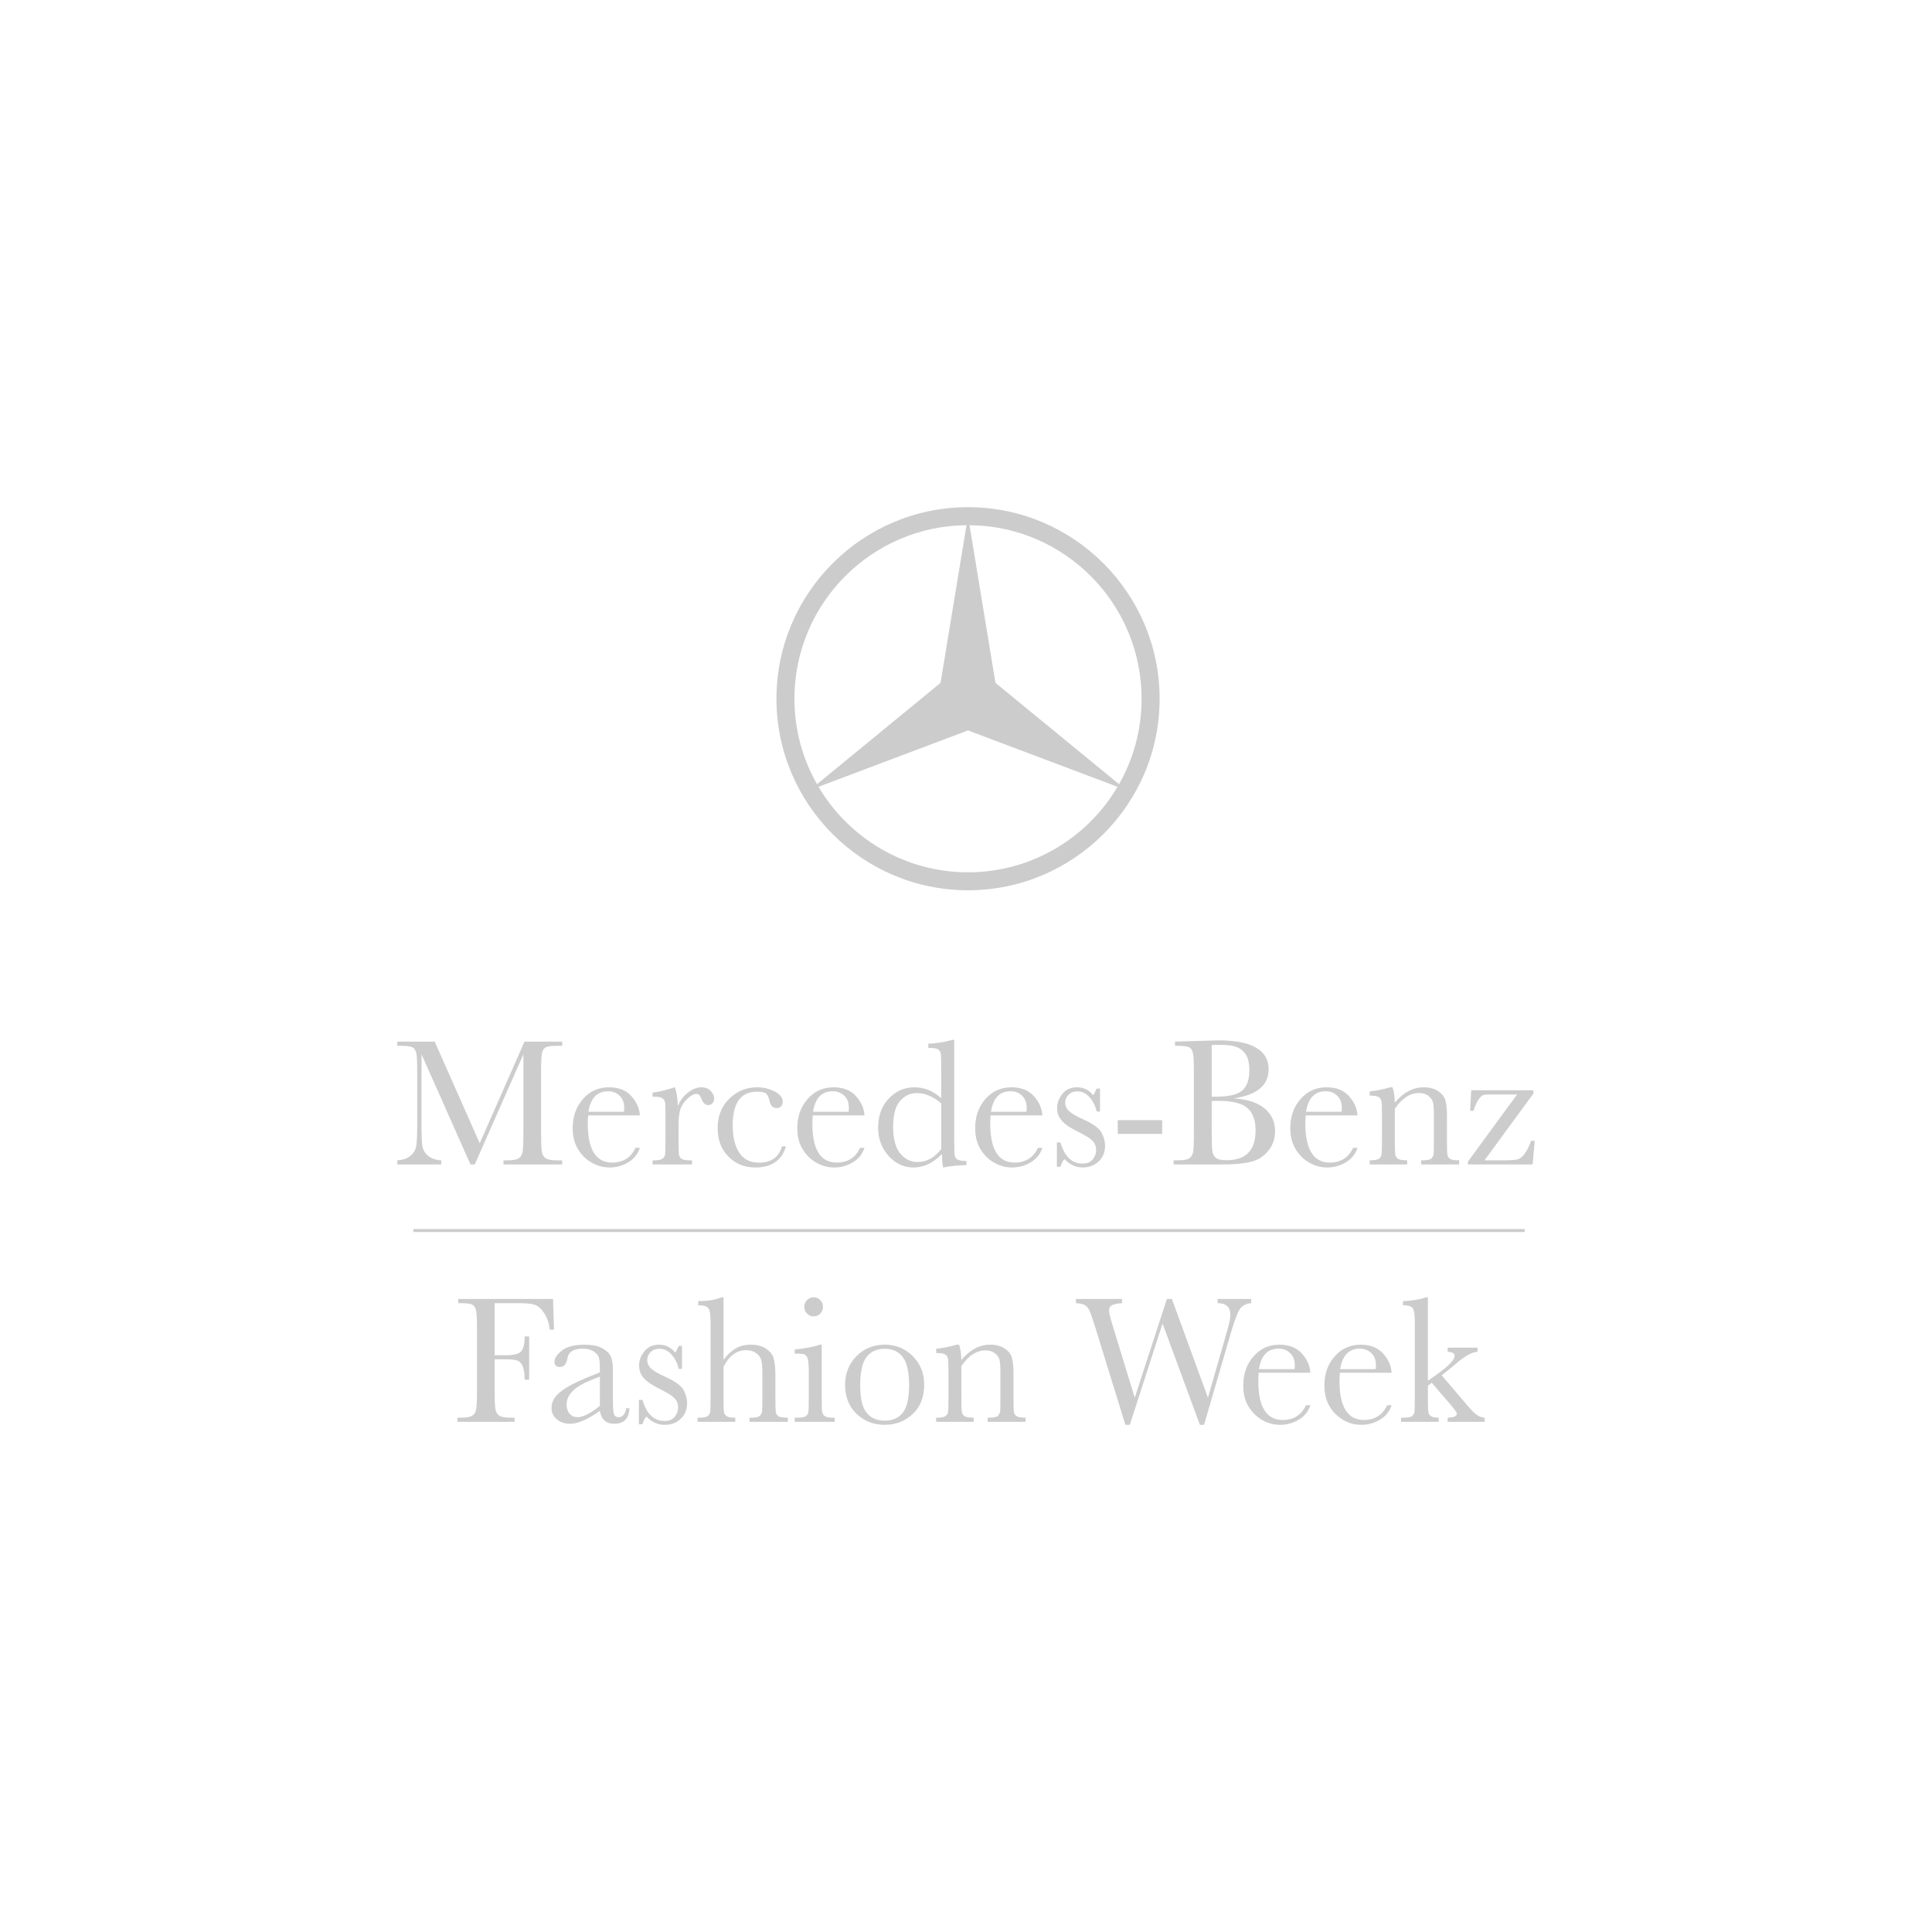
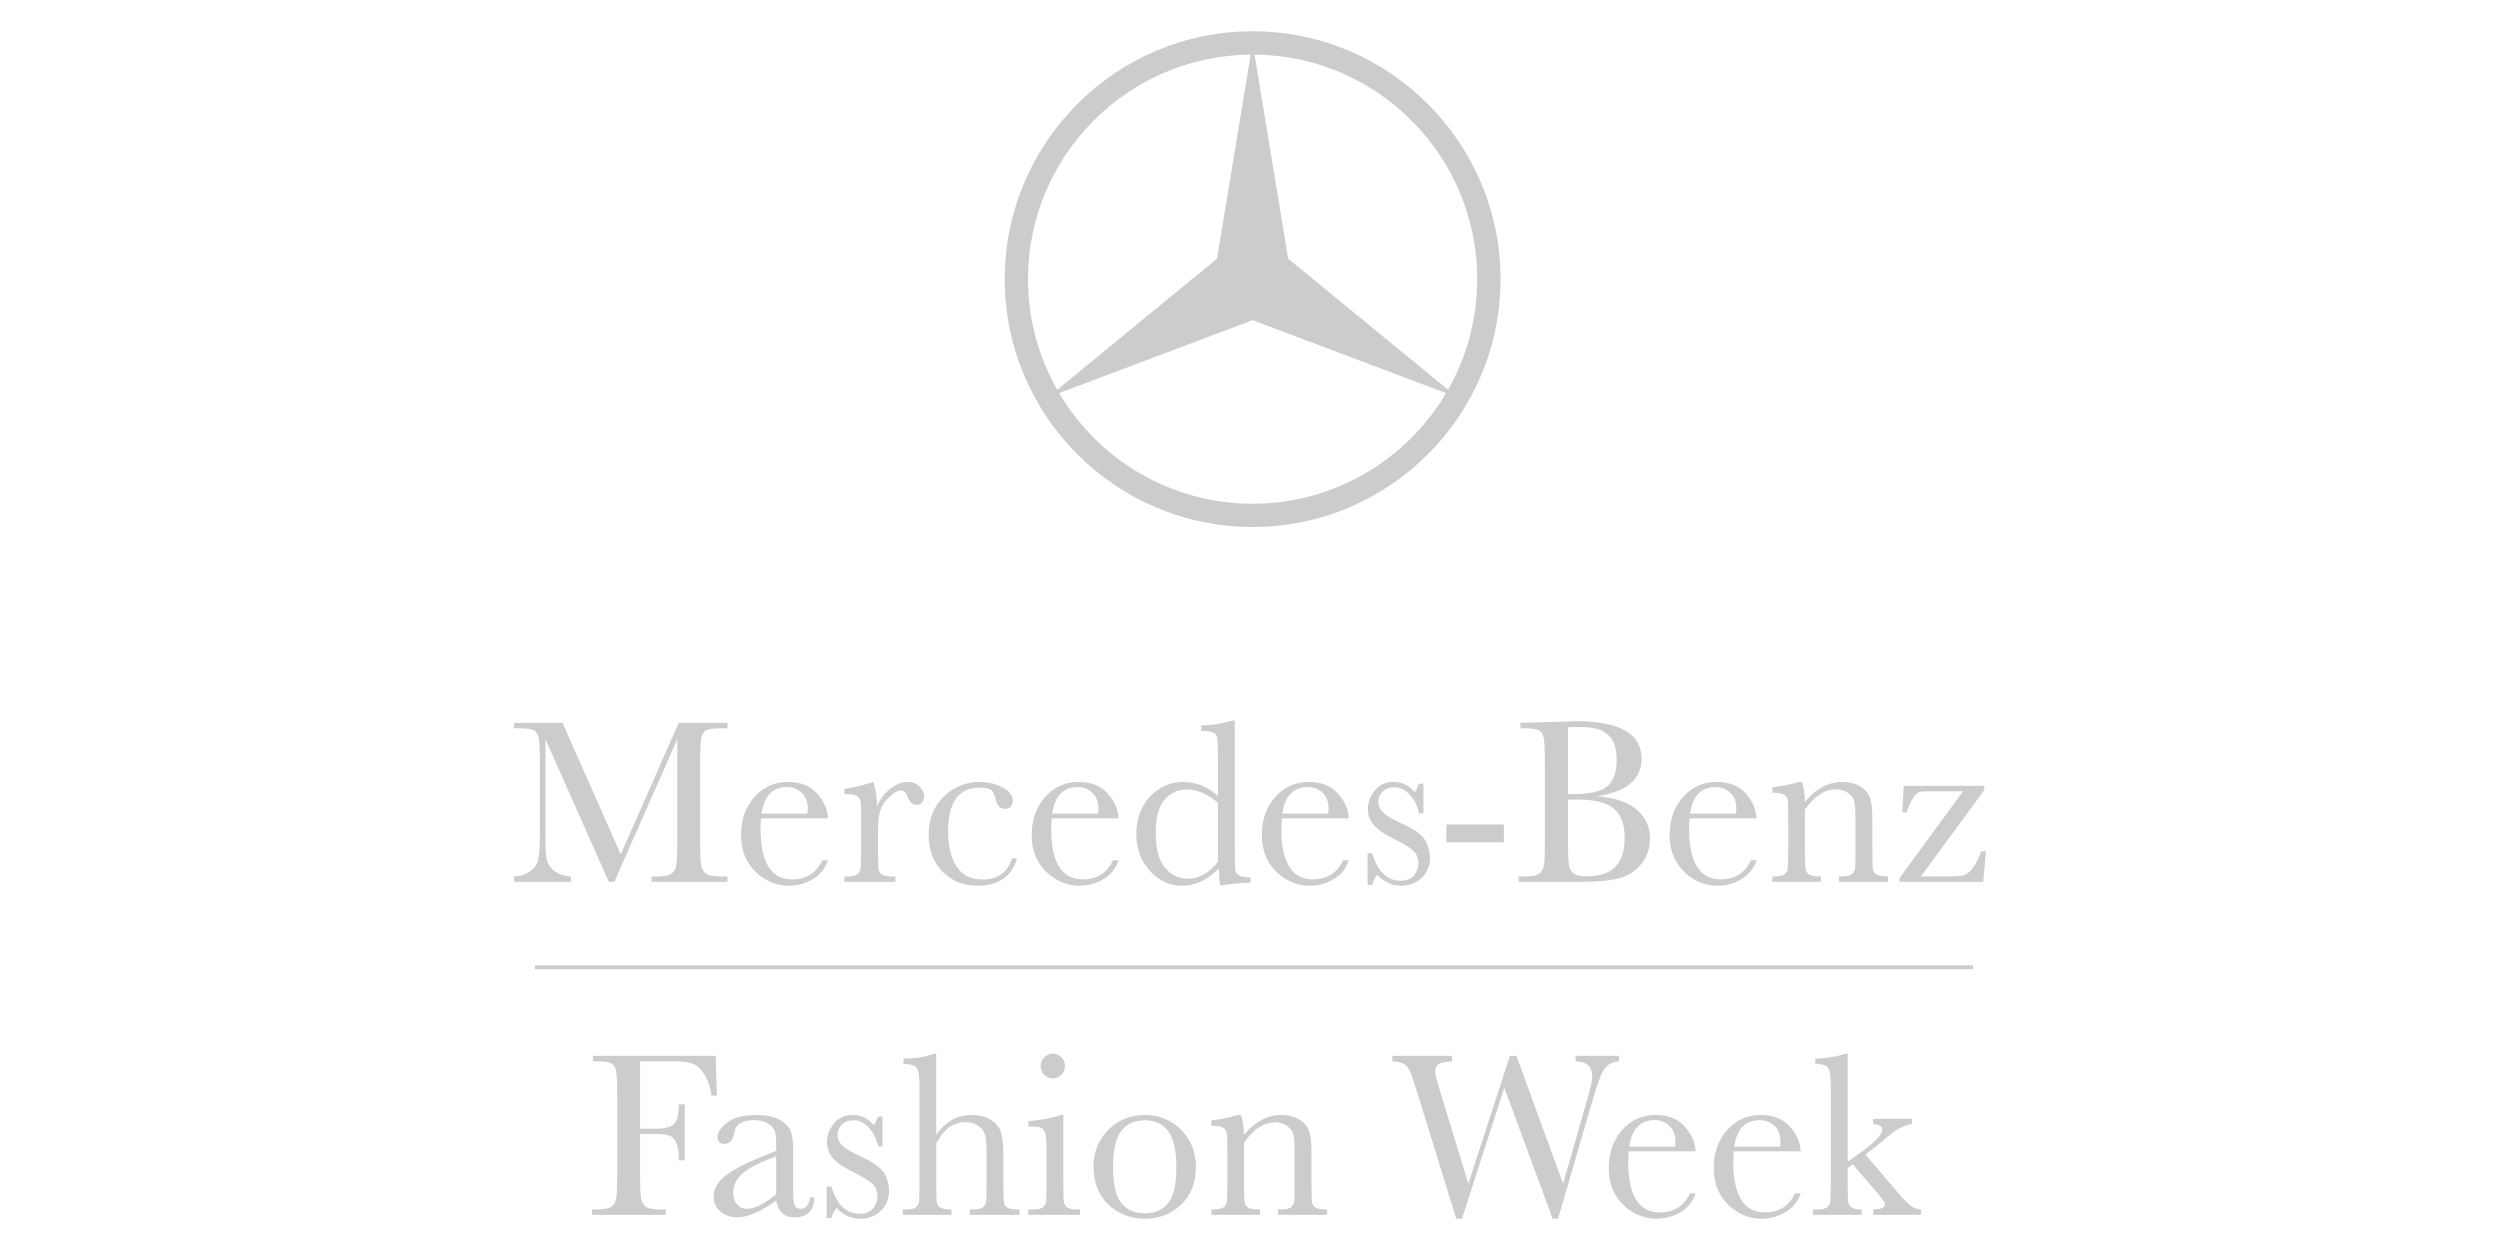
- <svg xmlns="http://www.w3.org/2000/svg" version="1.1" id="Layer_1" x="0px" y="0px" width="200px" height="200px" viewBox="0 0 200 200" enable-background="new 0 0 200 200" xml:space="preserve">
+ <svg xmlns="http://www.w3.org/2000/svg" version="1.1" id="Layer_1" x="0px" y="0px" width="200px" height="100px" viewBox="0 50 200 100" enable-background="new 0 50 200 100" xml:space="preserve">
  <g>
    <path fill="#CDCCCC" d="M100.207,52.502c-10.933,0-19.829,8.897-19.829,19.834c0,10.928,8.896,19.824,19.829,19.824   c10.938,0,19.836-8.896,19.836-19.824C120.043,61.399,111.145,52.502,100.207,52.502z M118.178,72.336   c0,3.213-0.85,6.23-2.334,8.843l-12.793-10.488l-2.687-16.323C110.203,54.445,118.178,62.473,118.178,72.336z M100.052,54.368   l-2.686,16.323L84.577,81.179c-1.484-2.612-2.338-5.63-2.338-8.843C82.239,62.473,90.218,54.445,100.052,54.368z M100.207,90.3   c-6.581,0-12.349-3.56-15.477-8.852l15.477-5.835l15.48,5.835C112.562,86.741,106.791,90.3,100.207,90.3z" />
    <g>
-       <path fill="#CDCCCC" d="M49.661,118.352l4.632-10.521h3.903v0.43h-0.465c-0.625,0-1.035,0.053-1.231,0.156    c-0.195,0.102-0.321,0.293-0.39,0.576c-0.062,0.277-0.098,0.951-0.098,2.006v6.236c0,1,0.026,1.654,0.075,1.967    c0.053,0.307,0.179,0.543,0.381,0.689c0.199,0.15,0.589,0.225,1.165,0.225h0.563v0.43h-6.074v-0.43h0.449    c0.538,0,0.912-0.068,1.117-0.205c0.215-0.137,0.348-0.352,0.407-0.645c0.058-0.289,0.088-0.967,0.088-2.031v-8.098l-5.036,11.408    h-0.443l-5.068-11.408v7.453c0,1.02,0.029,1.713,0.091,2.084c0.065,0.367,0.25,0.689,0.583,0.971    c0.326,0.275,0.781,0.438,1.367,0.471v0.43h-4.551v-0.43c0.547-0.031,0.99-0.176,1.328-0.439c0.342-0.273,0.547-0.596,0.625-0.986    c0.072-0.387,0.111-1.105,0.111-2.158v-5.533c0-1.016-0.03-1.664-0.092-1.963c-0.059-0.293-0.182-0.492-0.372-0.609    c-0.191-0.107-0.611-0.166-1.255-0.166h-0.346v-0.43h3.877L49.661,118.352z" />
+       <path fill="#CDCCCC" d="M49.661,118.352l4.632-10.521h3.903v0.43h-0.465c-0.625,0-1.035,0.053-1.231,0.156    c-0.195,0.102-0.321,0.293-0.39,0.576c-0.062,0.277-0.098,0.951-0.098,2.006v6.236c0,1,0.026,1.654,0.075,1.967    c0.053,0.307,0.179,0.543,0.381,0.689c0.199,0.15,0.589,0.225,1.165,0.225h0.563v0.43h-6.074v-0.43h0.449    c0.538,0,0.912-0.068,1.117-0.205c0.215-0.137,0.348-0.352,0.407-0.645c0.058-0.289,0.088-0.967,0.088-2.031v-8.098l-5.036,11.408    h-0.443l-5.068-11.408v7.453c0,1.02,0.029,1.713,0.091,2.084c0.065,0.367,0.25,0.689,0.583,0.971    c0.326,0.275,0.781,0.438,1.367,0.471v0.43h-4.551v-0.43c0.547-0.031,0.99-0.176,1.328-0.439c0.342-0.273,0.547-0.596,0.625-0.986    c0.072-0.387,0.111-1.105,0.111-2.158V111c0-1.016-0.03-1.664-0.092-1.963c-0.059-0.293-0.182-0.492-0.372-0.609    c-0.191-0.107-0.611-0.166-1.255-0.166h-0.346v-0.43h3.877L49.661,118.352z" />
      <path fill="#CDCCCC" d="M66.234,115.467h-5.352c-0.03,0.365-0.039,0.639-0.039,0.82c0,1.352,0.215,2.367,0.634,3.047    c0.424,0.678,1.049,1.016,1.889,1.016c1.139,0,1.943-0.508,2.422-1.529h0.446c-0.202,0.641-0.596,1.139-1.188,1.496    c-0.59,0.365-1.244,0.541-1.944,0.541c-0.648,0-1.263-0.168-1.839-0.494c-0.583-0.326-1.056-0.795-1.426-1.391    c-0.371-0.602-0.553-1.328-0.553-2.188c0-1.211,0.357-2.217,1.071-3.023c0.712-0.807,1.601-1.205,2.676-1.205    c1.005,0,1.786,0.303,2.333,0.918C65.911,114.09,66.204,114.754,66.234,115.467z M64.597,115.09    c0.016-0.141,0.025-0.277,0.025-0.385c0-0.553-0.162-0.977-0.485-1.279c-0.322-0.309-0.712-0.459-1.185-0.459    c-1.14,0-1.816,0.707-2.039,2.123H64.597z" />
      <path fill="#CDCCCC" d="M70.168,114.516c0.216-0.559,0.558-1.023,1.036-1.398c0.479-0.371,0.941-0.561,1.4-0.561    c0.416,0,0.739,0.131,0.973,0.385c0.244,0.26,0.355,0.518,0.355,0.787c0,0.186-0.053,0.338-0.176,0.469    c-0.121,0.137-0.274,0.195-0.449,0.195c-0.312,0-0.547-0.229-0.714-0.693c-0.11-0.312-0.283-0.465-0.507-0.465    c-0.267,0-0.589,0.176-0.966,0.543c-0.371,0.371-0.609,0.752-0.717,1.143c-0.107,0.396-0.162,0.938-0.162,1.621v1.373    c0,0.814,0.016,1.332,0.036,1.547c0.019,0.215,0.11,0.371,0.263,0.488c0.156,0.107,0.44,0.166,0.834,0.166h0.263v0.43h-4.083    v-0.43h0.195c0.382,0,0.645-0.049,0.808-0.156c0.16-0.104,0.254-0.244,0.286-0.436c0.03-0.186,0.046-0.727,0.046-1.609v-2.17    c0-0.824-0.01-1.342-0.03-1.553c-0.025-0.209-0.113-0.371-0.27-0.488c-0.159-0.111-0.433-0.17-0.84-0.17h-0.195v-0.426    c0.593-0.062,1.358-0.254,2.312-0.551C70.046,113.049,70.143,113.703,70.168,114.516z" />
      <path fill="#CDCCCC" d="M80.954,118.674h0.406c-0.426,1.449-1.481,2.184-3.183,2.184c-1.094,0-2.018-0.371-2.76-1.113    c-0.746-0.752-1.127-1.734-1.127-2.959c0-1.26,0.41-2.277,1.211-3.057c0.811-0.781,1.761-1.172,2.862-1.172    c0.664,0,1.273,0.143,1.836,0.434c0.547,0.293,0.83,0.645,0.83,1.064c0,0.156-0.048,0.309-0.156,0.445    c-0.104,0.137-0.254,0.205-0.449,0.205c-0.407,0-0.661-0.24-0.759-0.723c-0.071-0.361-0.188-0.615-0.344-0.762    c-0.167-0.143-0.476-0.211-0.948-0.211c-0.84,0-1.465,0.289-1.891,0.863c-0.42,0.588-0.634,1.467-0.634,2.633    c0,1.207,0.23,2.148,0.689,2.832c0.443,0.68,1.132,1.021,2.054,1.021C79.827,120.359,80.618,119.797,80.954,118.674z" />
      <path fill="#CDCCCC" d="M89.485,115.467h-5.351c-0.029,0.365-0.039,0.639-0.039,0.82c0,1.352,0.209,2.367,0.628,3.047    c0.426,0.678,1.055,1.016,1.895,1.016c1.139,0,1.943-0.508,2.418-1.529h0.449c-0.201,0.641-0.595,1.139-1.191,1.496    c-0.592,0.365-1.24,0.541-1.943,0.541c-0.645,0-1.26-0.168-1.836-0.494c-0.583-0.326-1.055-0.795-1.422-1.391    c-0.375-0.602-0.557-1.328-0.557-2.188c0-1.211,0.358-2.217,1.071-3.023c0.713-0.807,1.601-1.205,2.669-1.205    c1.006,0,1.794,0.303,2.34,0.918C89.164,114.09,89.456,114.754,89.485,115.467z M87.848,115.09    c0.016-0.141,0.026-0.277,0.026-0.385c0-0.553-0.156-0.977-0.479-1.279c-0.321-0.309-0.722-0.459-1.191-0.459    c-1.139,0-1.816,0.707-2.037,2.123H87.848z" />
      <path fill="#CDCCCC" d="M97.435,113.68v-2.998c0-0.822-0.016-1.334-0.04-1.549c-0.016-0.209-0.106-0.381-0.263-0.488    c-0.156-0.111-0.436-0.164-0.83-0.164h-0.205v-0.441c0.762-0.016,1.585-0.146,2.49-0.391h0.195v10.328    c0,0.896,0.02,1.436,0.049,1.631c0.033,0.195,0.13,0.342,0.297,0.434c0.162,0.094,0.474,0.143,0.918,0.143v0.424    c-0.909,0.025-1.713,0.107-2.416,0.25c-0.078-0.293-0.114-0.758-0.114-1.387c-0.462,0.459-0.941,0.805-1.429,1.039    c-0.488,0.23-1.002,0.348-1.525,0.348c-0.995,0-1.851-0.4-2.577-1.201c-0.722-0.801-1.08-1.773-1.08-2.91    c0-1.246,0.368-2.262,1.103-3.027c0.738-0.777,1.618-1.162,2.633-1.162c0.526,0,1.016,0.098,1.479,0.277    C96.579,113.023,97.018,113.309,97.435,113.68z M97.435,114.227c-0.417-0.357-0.83-0.625-1.247-0.801    c-0.42-0.182-0.833-0.27-1.253-0.27c-0.703,0-1.29,0.273-1.764,0.816c-0.472,0.543-0.714,1.436-0.714,2.664    c0,1.246,0.242,2.174,0.73,2.766c0.488,0.59,1.083,0.893,1.797,0.893c0.478,0,0.911-0.111,1.321-0.342    c0.407-0.223,0.782-0.561,1.13-1.01V114.227z" />
      <path fill="#CDCCCC" d="M107.902,115.467h-5.359c-0.02,0.365-0.035,0.639-0.035,0.82c0,1.352,0.211,2.367,0.633,3.047    c0.42,0.678,1.051,1.016,1.885,1.016c1.141,0,1.951-0.508,2.424-1.529h0.453c-0.203,0.641-0.602,1.139-1.195,1.496    c-0.59,0.365-1.244,0.541-1.938,0.541c-0.652,0-1.266-0.168-1.846-0.494c-0.576-0.326-1.055-0.795-1.424-1.391    c-0.363-0.602-0.549-1.328-0.549-2.188c0-1.211,0.354-2.217,1.067-3.023s1.609-1.205,2.676-1.205c1.006,0,1.783,0.303,2.334,0.918    C107.582,114.09,107.867,114.754,107.902,115.467z M106.258,115.09c0.016-0.141,0.027-0.277,0.027-0.385    c0-0.553-0.158-0.977-0.48-1.279c-0.322-0.309-0.719-0.459-1.182-0.459c-1.143,0-1.822,0.707-2.041,2.123H106.258z" />
-       <path fill="#CDCCCC" d="M109.408,120.793v-2.525h0.371c0.424,1.457,1.182,2.189,2.275,2.189c0.479,0,0.832-0.146,1.066-0.436    c0.23-0.287,0.352-0.6,0.352-0.947c0-0.4-0.125-0.727-0.379-0.982c-0.254-0.258-0.754-0.57-1.488-0.932    c-0.777-0.379-1.336-0.752-1.67-1.127c-0.338-0.361-0.506-0.807-0.506-1.338c0-0.508,0.184-0.992,0.545-1.451    s0.869-0.688,1.525-0.688c0.672,0,1.227,0.268,1.66,0.814c0.096-0.092,0.215-0.322,0.363-0.684h0.352v2.373h-0.352    c-0.121-0.57-0.365-1.059-0.723-1.463c-0.355-0.416-0.783-0.617-1.27-0.617c-0.375,0-0.68,0.111-0.91,0.348    c-0.236,0.229-0.352,0.498-0.352,0.801c0,0.342,0.133,0.635,0.389,0.873c0.254,0.25,0.725,0.537,1.436,0.855    c1.064,0.477,1.711,0.951,1.945,1.406c0.246,0.469,0.359,0.908,0.359,1.334c0,0.668-0.215,1.215-0.66,1.635    c-0.443,0.41-0.996,0.625-1.664,0.625c-0.703,0-1.34-0.293-1.885-0.875c-0.174,0.191-0.311,0.459-0.41,0.811H109.408z" />
+       <path fill="#CDCCCC" d="M109.408,120.793v-2.525h0.371c0.424,1.457,1.182,2.189,2.275,2.189c0.479,0,0.832-0.146,1.066-0.436    c0.23-0.287,0.352-0.6,0.352-0.947c0-0.4-0.125-0.727-0.379-0.982c-0.254-0.258-0.754-0.57-1.488-0.932    c-0.777-0.379-1.336-0.752-1.67-1.127c-0.338-0.361-0.506-0.807-0.506-1.338c0-0.508,0.184-0.992,0.545-1.451    s0.869-0.688,1.525-0.688c0.672,0,1.227,0.268,1.66,0.814c0.096-0.092,0.215-0.322,0.363-0.684h0.352v2.373h-0.352    c-0.121-0.57-0.365-1.059-0.723-1.463c-0.355-0.416-0.783-0.617-1.27-0.617c-0.375,0-0.68,0.111-0.91,0.348    c-0.236,0.229-0.352,0.498-0.352,0.801c0,0.342,0.133,0.635,0.389,0.873c0.254,0.25,0.725,0.537,1.436,0.855    c1.064,0.477,1.711,0.951,1.945,1.406c0.246,0.469,0.359,0.908,0.359,1.334c0,0.668-0.215,1.215-0.66,1.635    c-0.443,0.41-0.996,0.625-1.664,0.625c-0.703,0-1.34-0.293-1.885-0.875c-0.174,0.191-0.311,0.459-0.41,0.811L109.408,120.793    L109.408,120.793z" />
      <path fill="#CDCCCC" d="M115.707,115.959h4.602v1.422h-4.602V115.959z" />
-       <path fill="#CDCCCC" d="M127.727,113.699c1.447,0.107,2.52,0.465,3.217,1.078c0.705,0.609,1.053,1.383,1.053,2.301    c0,0.801-0.242,1.488-0.713,2.064c-0.475,0.582-1.084,0.963-1.826,1.139c-0.742,0.18-1.73,0.264-2.98,0.264h-4.988v-0.43h0.488    c0.547,0,0.922-0.068,1.133-0.205c0.203-0.137,0.342-0.352,0.4-0.645c0.051-0.289,0.08-0.967,0.08-2.031v-6.188    c0-1.035-0.029-1.699-0.09-1.996c-0.059-0.303-0.188-0.508-0.371-0.625c-0.193-0.107-0.613-0.166-1.258-0.166h-0.236v-0.43    l2.09-0.059l2.383-0.072c3.477,0,5.215,1,5.215,2.996c0,0.83-0.303,1.49-0.898,1.992    C129.832,113.186,128.93,113.527,127.727,113.699z M125.434,113.523c0.156,0.004,0.285,0.01,0.391,0.01    c1.352,0,2.27-0.215,2.764-0.641c0.498-0.424,0.742-1.111,0.742-2.064c0-0.66-0.098-1.172-0.291-1.533    c-0.195-0.367-0.488-0.645-0.871-0.84c-0.381-0.201-1.051-0.299-1.988-0.299c-0.238,0-0.492,0.01-0.746,0.029V113.523z     M125.434,113.982v2.832c0,1.209,0.02,1.973,0.062,2.299c0.045,0.322,0.162,0.572,0.352,0.738c0.191,0.17,0.566,0.254,1.133,0.254    c1.002,0,1.744-0.254,2.246-0.768c0.504-0.512,0.75-1.279,0.75-2.309c0-1.045-0.275-1.826-0.848-2.32    c-0.562-0.498-1.562-0.746-2.984-0.746C125.914,113.963,125.678,113.967,125.434,113.982z" />
+       <path fill="#CDCCCC" d="M127.727,113.699c1.447,0.107,2.52,0.465,3.217,1.078c0.705,0.609,1.053,1.383,1.053,2.301    c0,0.801-0.242,1.488-0.713,2.064c-0.475,0.582-1.084,0.963-1.826,1.139c-0.742,0.18-1.73,0.264-2.98,0.264h-4.988v-0.43h0.488    c0.547,0,0.922-0.068,1.133-0.205c0.203-0.137,0.342-0.352,0.4-0.645c0.051-0.289,0.08-0.967,0.08-2.031v-6.188    c0-1.035-0.029-1.699-0.09-1.996c-0.059-0.303-0.188-0.508-0.371-0.625c-0.193-0.107-0.613-0.166-1.258-0.166h-0.236v-0.43    l2.09-0.059l2.383-0.072c3.477,0,5.215,1,5.215,2.996c0,0.83-0.303,1.49-0.898,1.992    C129.832,113.186,128.93,113.527,127.727,113.699z M125.434,113.523c0.156,0.004,0.285,0.01,0.391,0.01    c1.352,0,2.27-0.215,2.764-0.641c0.498-0.424,0.742-1.111,0.742-2.064c0-0.66-0.098-1.172-0.291-1.533    c-0.195-0.367-0.488-0.645-0.871-0.84c-0.381-0.201-1.051-0.299-1.988-0.299c-0.238,0-0.492,0.01-0.746,0.029L125.434,113.523    L125.434,113.523z M125.434,113.982v2.832c0,1.209,0.02,1.973,0.062,2.299c0.045,0.322,0.162,0.572,0.352,0.738    c0.191,0.17,0.566,0.254,1.133,0.254c1.002,0,1.744-0.254,2.246-0.768c0.504-0.512,0.75-1.279,0.75-2.309    c0-1.045-0.275-1.826-0.848-2.32c-0.562-0.498-1.562-0.746-2.984-0.746C125.914,113.963,125.678,113.967,125.434,113.982z" />
      <path fill="#CDCCCC" d="M140.523,115.467h-5.355c-0.025,0.365-0.043,0.639-0.043,0.82c0,1.352,0.215,2.367,0.641,3.047    c0.42,0.678,1.045,1.016,1.883,1.016c1.137,0,1.945-0.508,2.424-1.529h0.451c-0.197,0.641-0.598,1.139-1.193,1.496    c-0.596,0.365-1.24,0.541-1.939,0.541c-0.656,0-1.264-0.168-1.848-0.494c-0.578-0.326-1.047-0.795-1.418-1.391    c-0.367-0.602-0.555-1.328-0.555-2.188c0-1.211,0.359-2.217,1.072-3.023s1.604-1.205,2.674-1.205c1.008,0,1.781,0.303,2.336,0.918    C140.199,114.09,140.492,114.754,140.523,115.467z M138.881,115.09c0.018-0.141,0.029-0.277,0.029-0.385    c0-0.553-0.164-0.977-0.484-1.279c-0.324-0.309-0.719-0.459-1.193-0.459c-1.135,0-1.814,0.707-2.033,2.123H138.881z" />
      <path fill="#CDCCCC" d="M143.898,112.557h0.254c0.141,0.391,0.227,0.912,0.238,1.586c0.457-0.537,0.928-0.932,1.422-1.191    c0.49-0.264,1.008-0.395,1.547-0.395c0.613,0,1.113,0.131,1.5,0.385c0.393,0.26,0.646,0.566,0.764,0.943    c0.107,0.371,0.166,0.912,0.166,1.625v2.404c0,0.883,0.012,1.424,0.043,1.619c0.035,0.197,0.133,0.342,0.299,0.439    s0.471,0.143,0.918,0.143v0.43h-3.936v-0.43h0.18c0.453,0,0.748-0.064,0.885-0.195c0.131-0.133,0.215-0.287,0.229-0.459    c0.025-0.18,0.027-0.689,0.027-1.547v-2.477c0-0.605-0.027-1.045-0.086-1.301c-0.062-0.264-0.219-0.486-0.473-0.691    c-0.266-0.201-0.596-0.297-0.992-0.297c-0.461,0-0.893,0.135-1.309,0.408c-0.414,0.27-0.814,0.68-1.184,1.221v3.137    c0,0.883,0.02,1.424,0.057,1.619c0.033,0.197,0.137,0.342,0.295,0.439c0.168,0.098,0.48,0.143,0.93,0.143v0.43h-3.881v-0.43    c0.43,0,0.732-0.045,0.898-0.133c0.168-0.088,0.273-0.219,0.312-0.395c0.039-0.182,0.061-0.738,0.061-1.674v-2.291    c0-0.893-0.021-1.436-0.051-1.627c-0.029-0.195-0.137-0.336-0.305-0.434c-0.16-0.094-0.467-0.146-0.916-0.146v-0.43    C142.475,112.914,143.18,112.766,143.898,112.557z" />
-       <path fill="#CDCCCC" d="M151.957,120.545v-0.293l5.09-6.953h-2.793c-0.355,0-0.598,0.02-0.73,0.068    c-0.129,0.043-0.277,0.195-0.461,0.453c-0.178,0.254-0.355,0.645-0.529,1.172h-0.352l0.117-2.129h6.439v0.342l-5.062,6.91h2.098    c0.676,0,1.137-0.033,1.369-0.113c0.229-0.078,0.459-0.258,0.684-0.562c0.225-0.291,0.451-0.74,0.678-1.342h0.371l-0.219,2.447    H151.957z" />
-       <path fill="#CDCCCC" d="M57.25,134.471l0.101,3.172h-0.44c-0.087-0.691-0.283-1.27-0.589-1.723    c-0.302-0.453-0.622-0.736-0.954-0.844c-0.325-0.117-0.892-0.172-1.68-0.172h-2.484v5.391h1.191c0.772,0,1.284-0.127,1.538-0.387    c0.25-0.258,0.377-0.781,0.377-1.561h0.469v4.482H54.31c0-0.547-0.056-0.979-0.166-1.295c-0.108-0.309-0.27-0.527-0.485-0.639    c-0.218-0.119-0.635-0.178-1.264-0.178h-1.191v3.164c0,1.002,0.023,1.652,0.078,1.959c0.049,0.312,0.175,0.541,0.381,0.693    c0.199,0.148,0.595,0.225,1.175,0.225h0.429v0.43H47.36v-0.43h0.397c0.54,0,0.918-0.072,1.126-0.209    c0.212-0.133,0.349-0.352,0.401-0.635c0.064-0.293,0.094-0.977,0.094-2.033v-6.24c0-1.016-0.03-1.662-0.094-1.957    c-0.053-0.293-0.179-0.502-0.371-0.609c-0.189-0.117-0.609-0.172-1.253-0.172h-0.225v-0.434H57.25z" />
+       <path fill="#CDCCCC" d="M151.957,120.545v-0.293l5.09-6.953h-2.793c-0.355,0-0.598,0.02-0.73,0.068    c-0.129,0.043-0.277,0.195-0.461,0.453c-0.178,0.254-0.355,0.645-0.529,1.172h-0.352l0.117-2.129h6.439v0.342l-5.062,6.91h2.098    c0.676,0,1.137-0.033,1.369-0.113c0.229-0.078,0.459-0.258,0.684-0.562c0.225-0.291,0.451-0.74,0.678-1.342h0.371l-0.219,2.447    C158.657,120.545,151.957,120.545,151.957,120.545z" />
+       <path fill="#CDCCCC" d="M57.25,134.471l0.101,3.172h-0.44c-0.087-0.691-0.283-1.27-0.589-1.723    c-0.302-0.453-0.622-0.736-0.954-0.844c-0.325-0.117-0.892-0.172-1.68-0.172h-2.484v5.391h1.191c0.772,0,1.284-0.127,1.538-0.387    c0.25-0.258,0.377-0.781,0.377-1.561h0.469v4.482H54.31c0-0.547-0.056-0.979-0.166-1.295c-0.108-0.309-0.27-0.527-0.485-0.639    c-0.218-0.119-0.635-0.178-1.264-0.178h-1.191v3.164c0,1.002,0.023,1.652,0.078,1.959c0.049,0.312,0.175,0.541,0.381,0.693    c0.199,0.148,0.595,0.225,1.175,0.225h0.429v0.43H47.36v-0.43h0.397c0.54,0,0.918-0.072,1.126-0.209    c0.212-0.133,0.349-0.352,0.401-0.635c0.064-0.293,0.094-0.977,0.094-2.033v-6.24c0-1.016-0.03-1.662-0.094-1.957    c-0.053-0.293-0.179-0.502-0.371-0.609c-0.189-0.117-0.609-0.172-1.253-0.172h-0.225v-0.434h9.815V134.471z" />
      <path fill="#CDCCCC" d="M64.817,145.787h0.343c-0.05,1.07-0.577,1.602-1.573,1.602c-0.43,0-0.762-0.117-1.006-0.336    c-0.25-0.225-0.41-0.561-0.484-1.006c-0.628,0.445-1.195,0.781-1.713,1.006c-0.514,0.219-0.977,0.336-1.384,0.336    c-0.52,0-0.969-0.145-1.34-0.453c-0.378-0.299-0.566-0.693-0.566-1.191c0-0.641,0.316-1.207,0.947-1.689    c0.628-0.479,1.498-0.947,2.601-1.402l1.456-0.59v-0.375c0-0.537-0.035-0.92-0.101-1.156c-0.069-0.236-0.25-0.447-0.539-0.637    c-0.289-0.186-0.663-0.283-1.132-0.283c-0.938,0-1.461,0.318-1.572,0.938c-0.098,0.639-0.362,0.961-0.789,0.961    c-0.374,0-0.566-0.186-0.566-0.545c0-0.357,0.25-0.738,0.758-1.154c0.508-0.404,1.292-0.609,2.363-0.609    c0.792,0,1.407,0.123,1.846,0.375c0.439,0.244,0.732,0.533,0.869,0.85c0.14,0.322,0.215,0.812,0.215,1.467v3.105    c0,0.727,0.03,1.189,0.108,1.395c0.071,0.211,0.238,0.312,0.488,0.312C64.46,146.705,64.72,146.393,64.817,145.787z     M62.097,142.502l-1.026,0.414c-1.615,0.656-2.416,1.482-2.416,2.471c0,0.4,0.098,0.713,0.306,0.959    c0.211,0.238,0.479,0.359,0.808,0.359c0.296,0,0.634-0.096,1.025-0.291c0.391-0.195,0.82-0.484,1.303-0.875V142.502z" />
-       <path fill="#CDCCCC" d="M66.136,147.438v-2.523h0.371c0.423,1.451,1.182,2.184,2.275,2.184c0.479,0,0.831-0.143,1.065-0.432    c0.234-0.287,0.352-0.605,0.352-0.947c0-0.4-0.124-0.727-0.378-0.984c-0.259-0.26-0.752-0.562-1.488-0.934    c-0.778-0.377-1.334-0.752-1.669-1.117c-0.339-0.363-0.508-0.812-0.508-1.35c0-0.502,0.186-0.984,0.547-1.445    c0.359-0.457,0.872-0.688,1.527-0.688c0.669,0,1.22,0.273,1.666,0.811c0.089-0.092,0.209-0.318,0.362-0.684h0.342v2.377h-0.342    c-0.127-0.57-0.371-1.057-0.729-1.469c-0.361-0.416-0.781-0.615-1.27-0.615c-0.375,0-0.677,0.117-0.911,0.346    c-0.231,0.236-0.348,0.5-0.348,0.811c0,0.332,0.126,0.625,0.387,0.871c0.247,0.254,0.732,0.531,1.435,0.854    c1.065,0.482,1.709,0.953,1.953,1.4c0.235,0.469,0.352,0.914,0.352,1.338c0,0.664-0.215,1.211-0.661,1.631    c-0.442,0.422-0.989,0.627-1.663,0.627c-0.709,0-1.338-0.283-1.884-0.865c-0.172,0.182-0.31,0.455-0.411,0.805H66.136z" />
-       <path fill="#CDCCCC" d="M74.899,140.777c0.378-0.527,0.797-0.916,1.26-1.186c0.465-0.264,0.977-0.391,1.533-0.391    c0.635,0,1.159,0.127,1.573,0.391c0.419,0.27,0.684,0.592,0.81,0.973c0.124,0.385,0.192,1.004,0.192,1.869v2.123    c0,0.898,0.014,1.447,0.049,1.637c0.032,0.195,0.137,0.342,0.302,0.434c0.17,0.084,0.479,0.133,0.938,0.133v0.43h-3.965v-0.43    h0.176c0.459,0,0.756-0.062,0.889-0.199c0.13-0.127,0.215-0.283,0.235-0.463c0.023-0.178,0.032-0.689,0.032-1.541v-2.309    c0-0.635-0.039-1.107-0.11-1.416c-0.078-0.309-0.254-0.561-0.534-0.762c-0.277-0.199-0.625-0.299-1.045-0.299    c-0.488,0-0.921,0.143-1.312,0.428c-0.39,0.287-0.729,0.711-1.022,1.283v3.074c0,0.859,0.01,1.396,0.039,1.594    c0.03,0.199,0.124,0.355,0.289,0.453c0.16,0.102,0.46,0.156,0.889,0.156v0.43h-3.902v-0.43h0.195c0.455,0,0.742-0.062,0.879-0.191    c0.133-0.127,0.215-0.281,0.24-0.459c0.014-0.18,0.03-0.695,0.03-1.553v-7.654c0-0.777-0.075-1.266-0.222-1.469    c-0.149-0.211-0.501-0.314-1.058-0.314v-0.43c0.971,0,1.777-0.131,2.425-0.395h0.195V140.777z" />
-       <path fill="#CDCCCC" d="M85.065,139.201v5.355c0,0.82,0.009,1.334,0.039,1.543c0.026,0.217,0.114,0.377,0.27,0.488    c0.157,0.117,0.438,0.172,0.833,0.172h0.196v0.43h-4.134v-0.43h0.316c0.449,0,0.739-0.062,0.869-0.191    c0.136-0.127,0.215-0.281,0.234-0.459c0.026-0.18,0.036-0.695,0.036-1.553v-2.326c0-0.898-0.039-1.453-0.126-1.652    c-0.085-0.201-0.202-0.322-0.339-0.375c-0.137-0.051-0.384-0.074-0.735-0.074h-0.254v-0.43c1.117-0.117,1.982-0.279,2.587-0.498    H85.065z M83.255,135.281c0-0.27,0.097-0.498,0.287-0.693c0.192-0.195,0.419-0.293,0.689-0.293c0.273,0,0.492,0.098,0.684,0.293    c0.189,0.195,0.284,0.424,0.284,0.693c0,0.277-0.095,0.508-0.284,0.701c-0.192,0.195-0.41,0.289-0.684,0.289    c-0.27,0-0.498-0.094-0.689-0.289C83.352,135.789,83.255,135.559,83.255,135.281z" />
+       <path fill="#CDCCCC" d="M66.136,147.438v-2.523h0.371c0.423,1.451,1.182,2.184,2.275,2.184c0.479,0,0.831-0.143,1.065-0.432    c0.234-0.287,0.352-0.605,0.352-0.947c0-0.4-0.124-0.727-0.378-0.984c-0.259-0.26-0.752-0.562-1.488-0.934    c-0.778-0.377-1.334-0.752-1.669-1.117c-0.339-0.363-0.508-0.812-0.508-1.35c0-0.502,0.186-0.984,0.547-1.445    c0.359-0.457,0.872-0.688,1.527-0.688c0.669,0,1.22,0.273,1.666,0.811c0.089-0.092,0.209-0.318,0.362-0.684H70.6v2.377h-0.342    c-0.127-0.57-0.371-1.057-0.729-1.469c-0.361-0.416-0.781-0.615-1.27-0.615c-0.375,0-0.677,0.117-0.911,0.346    c-0.231,0.236-0.348,0.5-0.348,0.811c0,0.332,0.126,0.625,0.387,0.871c0.247,0.254,0.732,0.531,1.435,0.854    c1.065,0.482,1.709,0.953,1.953,1.4c0.235,0.469,0.352,0.914,0.352,1.338c0,0.664-0.215,1.211-0.661,1.631    c-0.442,0.422-0.989,0.627-1.663,0.627c-0.709,0-1.338-0.283-1.884-0.865c-0.172,0.182-0.31,0.455-0.411,0.805h-0.372V147.438z" />
+       <path fill="#CDCCCC" d="M74.899,140.777c0.378-0.527,0.797-0.916,1.26-1.186c0.465-0.264,0.977-0.391,1.533-0.391    c0.635,0,1.159,0.127,1.573,0.391c0.419,0.27,0.684,0.592,0.81,0.973c0.124,0.385,0.192,1.004,0.192,1.869v2.123    c0,0.898,0.014,1.447,0.049,1.637c0.032,0.195,0.137,0.342,0.302,0.434c0.17,0.084,0.479,0.133,0.938,0.133v0.43h-3.965v-0.43    h0.176c0.459,0,0.756-0.062,0.889-0.199c0.13-0.127,0.215-0.283,0.235-0.463c0.023-0.178,0.032-0.689,0.032-1.541v-2.309    c0-0.635-0.039-1.107-0.11-1.416c-0.078-0.309-0.254-0.561-0.534-0.762c-0.277-0.199-0.625-0.299-1.045-0.299    c-0.488,0-0.921,0.143-1.312,0.428c-0.39,0.287-0.729,0.711-1.022,1.283v3.074c0,0.859,0.01,1.396,0.039,1.594    c0.03,0.199,0.124,0.355,0.289,0.453c0.16,0.102,0.46,0.156,0.889,0.156v0.43h-3.902v-0.43h0.195c0.455,0,0.742-0.062,0.879-0.191    c0.133-0.127,0.215-0.281,0.24-0.459c0.014-0.18,0.03-0.695,0.03-1.553v-7.654c0-0.777-0.075-1.266-0.222-1.469    c-0.149-0.211-0.501-0.314-1.058-0.314v-0.43c0.971,0,1.777-0.131,2.425-0.395h0.195L74.899,140.777L74.899,140.777z" />
+       <path fill="#CDCCCC" d="M85.065,139.201v5.355c0,0.82,0.009,1.334,0.039,1.543c0.026,0.217,0.114,0.377,0.27,0.488    c0.157,0.117,0.438,0.172,0.833,0.172h0.196v0.43h-4.134v-0.43h0.316c0.449,0,0.739-0.062,0.869-0.191    c0.136-0.127,0.215-0.281,0.234-0.459c0.026-0.18,0.036-0.695,0.036-1.553v-2.326c0-0.898-0.039-1.453-0.126-1.652    c-0.085-0.201-0.202-0.322-0.339-0.375c-0.137-0.051-0.384-0.074-0.735-0.074H82.27v-0.43c1.117-0.117,1.982-0.279,2.587-0.498    L85.065,139.201L85.065,139.201z M83.255,135.281c0-0.27,0.097-0.498,0.287-0.693c0.192-0.195,0.419-0.293,0.689-0.293    c0.273,0,0.492,0.098,0.684,0.293c0.189,0.195,0.284,0.424,0.284,0.693c0,0.277-0.095,0.508-0.284,0.701    c-0.192,0.195-0.41,0.289-0.684,0.289c-0.27,0-0.498-0.094-0.689-0.289C83.352,135.789,83.255,135.559,83.255,135.281z" />
      <path fill="#CDCCCC" d="M87.484,143.336c0-1.176,0.4-2.162,1.181-2.949c0.791-0.795,1.758-1.186,2.91-1.186    c1.163,0,2.129,0.4,2.92,1.191c0.785,0.795,1.175,1.777,1.175,2.943c0,1.297-0.394,2.312-1.202,3.053    c-0.794,0.744-1.762,1.109-2.894,1.109c-1.133,0-2.096-0.373-2.891-1.125C87.884,145.623,87.484,144.605,87.484,143.336z     M89.046,143.383c0,1.359,0.215,2.316,0.665,2.865c0.442,0.551,1.063,0.818,1.865,0.818c0.82,0,1.445-0.268,1.878-0.818    c0.437-0.549,0.654-1.506,0.654-2.865c0-1.35-0.218-2.311-0.647-2.889c-0.43-0.574-1.062-0.869-1.885-0.869    c-0.82,0-1.445,0.289-1.881,0.865C89.261,141.061,89.046,142.029,89.046,143.383z" />
-       <path fill="#CDCCCC" d="M99.027,139.201h0.254c0.14,0.387,0.224,0.918,0.237,1.582c0.45-0.527,0.918-0.922,1.416-1.191    c0.496-0.264,1.013-0.391,1.55-0.391c0.609,0,1.113,0.127,1.504,0.381c0.391,0.258,0.645,0.576,0.754,0.941    c0.115,0.377,0.174,0.914,0.174,1.627v2.406c0,0.885,0.014,1.432,0.041,1.621c0.037,0.195,0.135,0.338,0.301,0.436    c0.16,0.098,0.469,0.146,0.91,0.146v0.43h-3.928v-0.43h0.176c0.449,0,0.752-0.062,0.889-0.199    c0.129-0.127,0.207-0.279,0.227-0.461c0.027-0.17,0.029-0.686,0.029-1.543v-2.48c0-0.605-0.029-1.035-0.088-1.299    c-0.061-0.258-0.217-0.488-0.48-0.688c-0.262-0.195-0.586-0.297-0.986-0.297c-0.459,0-0.896,0.137-1.309,0.406    c-0.42,0.268-0.811,0.684-1.179,1.225v3.133c0,0.885,0.017,1.432,0.056,1.621c0.032,0.195,0.13,0.338,0.296,0.436    c0.166,0.098,0.475,0.146,0.924,0.146v0.43h-3.887v-0.43c0.44,0,0.736-0.043,0.902-0.127c0.172-0.092,0.28-0.225,0.319-0.406    c0.039-0.176,0.059-0.732,0.059-1.67v-2.289c0-0.898-0.02-1.436-0.055-1.627c-0.033-0.189-0.131-0.332-0.296-0.434    c-0.167-0.098-0.469-0.141-0.928-0.141v-0.441C97.601,139.557,98.297,139.412,99.027,139.201z" />
+       <path fill="#CDCCCC" d="M99.027,139.201h0.254c0.14,0.387,0.224,0.918,0.237,1.582c0.45-0.527,0.918-0.922,1.416-1.191    c0.496-0.264,1.013-0.391,1.55-0.391c0.609,0,1.113,0.127,1.504,0.381c0.391,0.258,0.645,0.576,0.754,0.941    c0.115,0.377,0.174,0.914,0.174,1.627v2.406c0,0.885,0.014,1.432,0.041,1.621c0.037,0.195,0.135,0.338,0.301,0.436    c0.16,0.098,0.469,0.146,0.91,0.146v0.43h-3.928v-0.43h0.176c0.449,0,0.752-0.062,0.889-0.199    c0.129-0.127,0.207-0.279,0.227-0.461c0.027-0.17,0.029-0.686,0.029-1.543v-2.48c0-0.605-0.029-1.035-0.088-1.299    c-0.061-0.258-0.217-0.488-0.48-0.688c-0.262-0.195-0.586-0.297-0.986-0.297c-0.459,0-0.896,0.137-1.309,0.406    c-0.42,0.268-0.811,0.684-1.179,1.225v3.133c0,0.885,0.017,1.432,0.056,1.621c0.032,0.195,0.13,0.338,0.296,0.436    s0.475,0.146,0.924,0.146v0.43h-3.887v-0.43c0.44,0,0.736-0.043,0.902-0.127c0.172-0.092,0.28-0.225,0.319-0.406    c0.039-0.176,0.059-0.732,0.059-1.67v-2.289c0-0.898-0.02-1.436-0.055-1.627c-0.033-0.189-0.131-0.332-0.296-0.434    c-0.167-0.098-0.469-0.141-0.928-0.141v-0.441C97.601,139.557,98.297,139.412,99.027,139.201z" />
      <path fill="#CDCCCC" d="M124.643,147.498h-0.43l-3.867-10.482l-3.389,10.482H116.5l-3.059-9.904    c-0.281-0.896-0.477-1.494-0.602-1.795c-0.121-0.299-0.277-0.518-0.473-0.654s-0.527-0.221-0.984-0.24v-0.434h4.773v0.434    c-0.574,0.039-0.938,0.117-1.104,0.25c-0.166,0.127-0.244,0.307-0.244,0.535c0,0.207,0.129,0.738,0.395,1.588l2.266,7.412    l3.326-10.219h0.521l3.73,10.219l1.941-6.756c0.262-0.914,0.389-1.506,0.389-1.789c0-0.828-0.447-1.24-1.326-1.24v-0.434h3.473    v0.434c-0.506,0.039-0.896,0.23-1.141,0.566c-0.254,0.342-0.566,1.156-0.947,2.457L124.643,147.498z" />
      <path fill="#CDCCCC" d="M135.648,142.107h-5.359c-0.021,0.365-0.031,0.643-0.031,0.828c0,1.348,0.207,2.363,0.629,3.037    c0.426,0.68,1.055,1.021,1.895,1.021c1.137,0,1.941-0.512,2.418-1.527h0.449c-0.203,0.633-0.596,1.137-1.191,1.494    c-0.594,0.359-1.24,0.537-1.943,0.537c-0.645,0-1.26-0.158-1.846-0.49c-0.574-0.33-1.045-0.789-1.416-1.395    c-0.371-0.598-0.553-1.33-0.553-2.184c0-1.215,0.357-2.221,1.07-3.021c0.713-0.807,1.602-1.207,2.668-1.207    c1.006,0,1.785,0.307,2.336,0.918C135.326,140.734,135.613,141.393,135.648,142.107z M134.008,141.734    c0.02-0.146,0.029-0.273,0.029-0.385c0-0.551-0.166-0.982-0.488-1.283c-0.322-0.299-0.713-0.455-1.182-0.455    c-1.141,0-1.816,0.707-2.039,2.123H134.008z" />
      <path fill="#CDCCCC" d="M144.057,142.107h-5.361c-0.02,0.365-0.035,0.643-0.035,0.828c0,1.348,0.211,2.363,0.633,3.037    c0.422,0.68,1.053,1.021,1.887,1.021c1.137,0,1.949-0.512,2.422-1.527h0.455c-0.205,0.633-0.604,1.137-1.199,1.494    c-0.588,0.359-1.232,0.537-1.936,0.537c-0.652,0-1.266-0.158-1.846-0.49c-0.576-0.33-1.057-0.789-1.424-1.395    c-0.363-0.598-0.551-1.33-0.551-2.184c0-1.215,0.355-2.221,1.07-3.021c0.711-0.807,1.607-1.207,2.676-1.207    c1.004,0,1.783,0.307,2.332,0.918C143.734,140.734,144.02,141.393,144.057,142.107z M142.41,141.734    c0.025-0.146,0.027-0.273,0.027-0.385c0-0.551-0.158-0.982-0.48-1.283c-0.322-0.299-0.719-0.455-1.184-0.455    c-1.141,0-1.82,0.707-2.039,2.123H142.41z" />
-       <path fill="#CDCCCC" d="M149.859,139.508h3.094v0.432c-0.566,0.018-1.336,0.438-2.285,1.279c-0.312,0.264-0.781,0.643-1.426,1.152    l2.734,3.207c0.414,0.482,0.734,0.795,0.977,0.941c0.238,0.146,0.488,0.225,0.732,0.24v0.43h-3.826v-0.43    c0.633-0.016,0.953-0.15,0.953-0.41c0-0.123-0.211-0.426-0.623-0.914l-1.973-2.287l-0.4,0.297v1.111    c0,0.82,0.01,1.334,0.031,1.541c0.018,0.213,0.109,0.373,0.266,0.486c0.154,0.117,0.426,0.176,0.816,0.176v0.43h-3.895v-0.43    h0.293c0.449,0,0.742-0.062,0.877-0.191c0.137-0.127,0.213-0.281,0.229-0.459c0.02-0.18,0.027-0.695,0.027-1.553v-7.699    c0-0.748-0.068-1.221-0.207-1.424c-0.145-0.211-0.48-0.314-1.023-0.314v-0.43c0.369,0,0.812-0.045,1.328-0.131    c0.52-0.088,0.871-0.172,1.062-0.264h0.195v8.641l0.805-0.564c1.305-0.922,1.959-1.594,1.959-2.004c0-0.268-0.24-0.41-0.721-0.428    V139.508z" />
+       <path fill="#CDCCCC" d="M149.859,139.508h3.094v0.432c-0.566,0.018-1.336,0.438-2.285,1.279c-0.312,0.264-0.781,0.643-1.426,1.152    l2.734,3.207c0.414,0.482,0.734,0.795,0.977,0.941c0.238,0.146,0.488,0.225,0.732,0.24v0.43h-3.826v-0.43    c0.633-0.016,0.953-0.15,0.953-0.41c0-0.123-0.211-0.426-0.623-0.914l-1.973-2.287l-0.4,0.297v1.111    c0,0.82,0.01,1.334,0.031,1.541c0.018,0.213,0.109,0.373,0.266,0.486c0.154,0.117,0.426,0.176,0.816,0.176v0.43h-3.895v-0.43    h0.293c0.449,0,0.742-0.062,0.877-0.191c0.137-0.127,0.213-0.281,0.229-0.459c0.02-0.18,0.027-0.695,0.027-1.553v-7.699    c0-0.748-0.068-1.221-0.207-1.424c-0.145-0.211-0.48-0.314-1.023-0.314v-0.43c0.369,0,0.812-0.045,1.328-0.131    c0.52-0.088,0.871-0.172,1.062-0.264h0.195v8.641l0.805-0.564c1.305-0.922,1.959-1.594,1.959-2.004c0-0.268-0.24-0.41-0.721-0.428    v-0.431H149.859z" />
    </g>
    <rect x="42.79" y="127.23" fill="#CDCCCC" width="115.046" height="0.307" />
  </g>
</svg>
